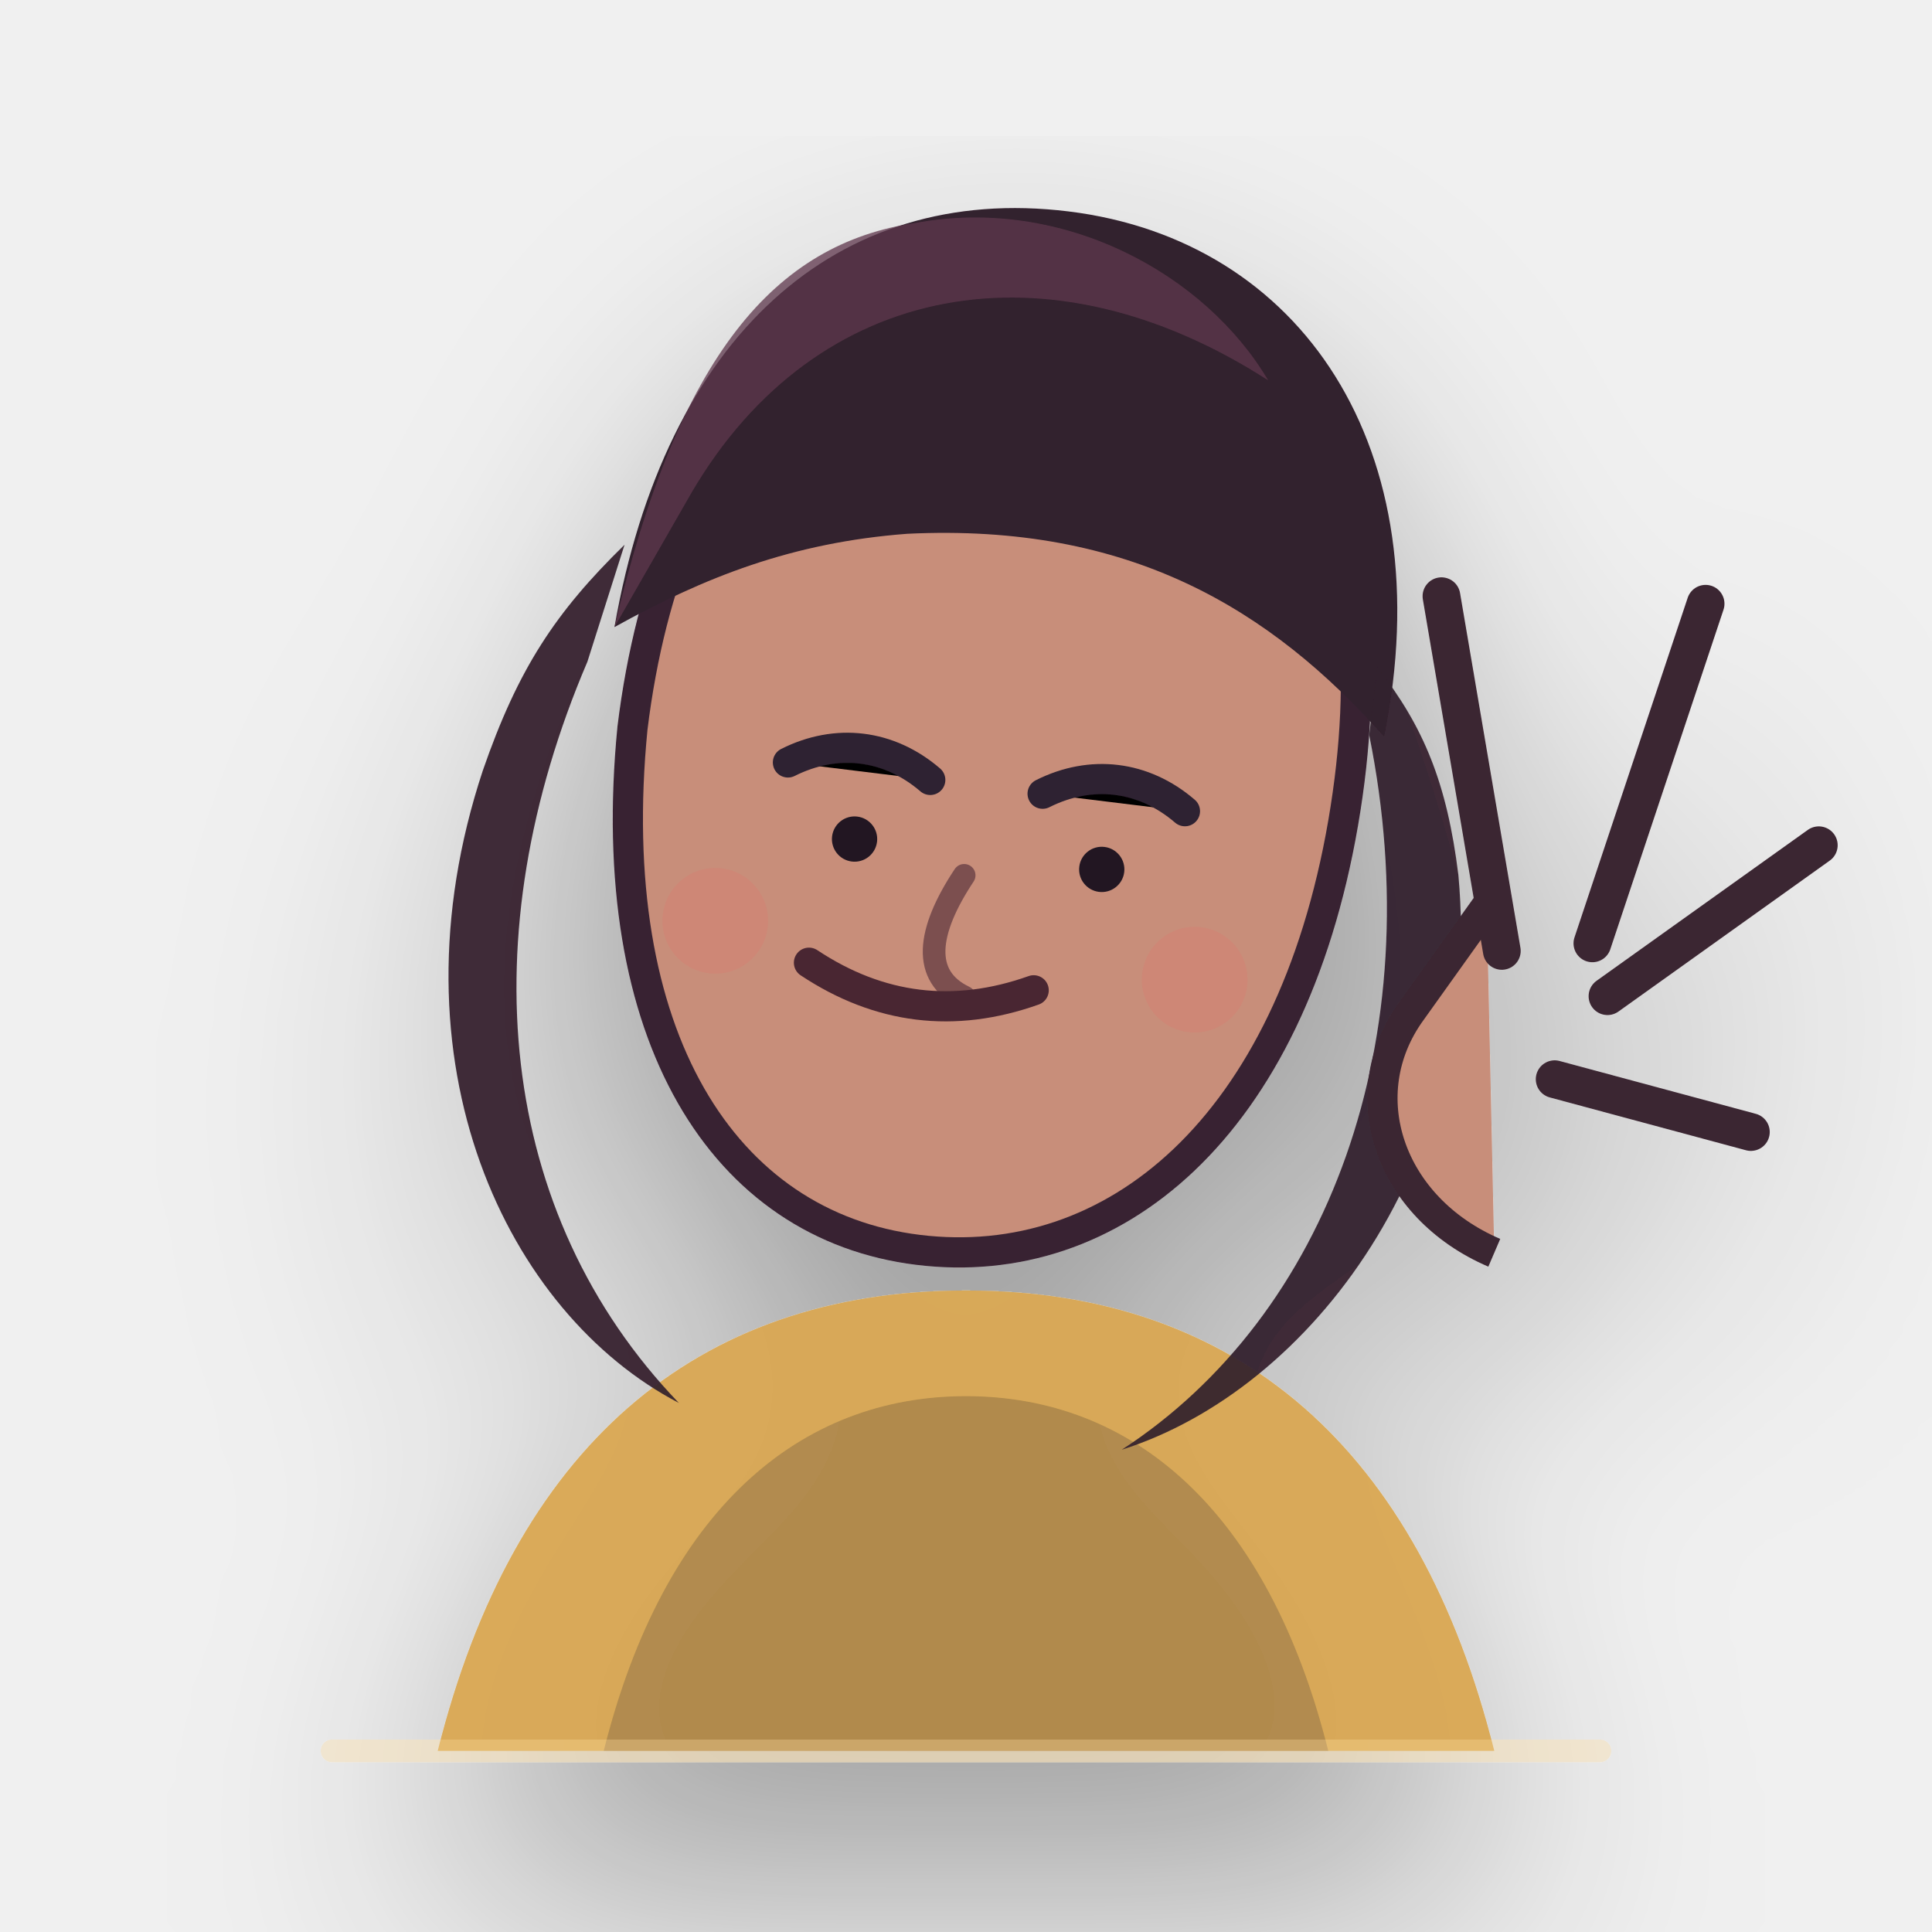
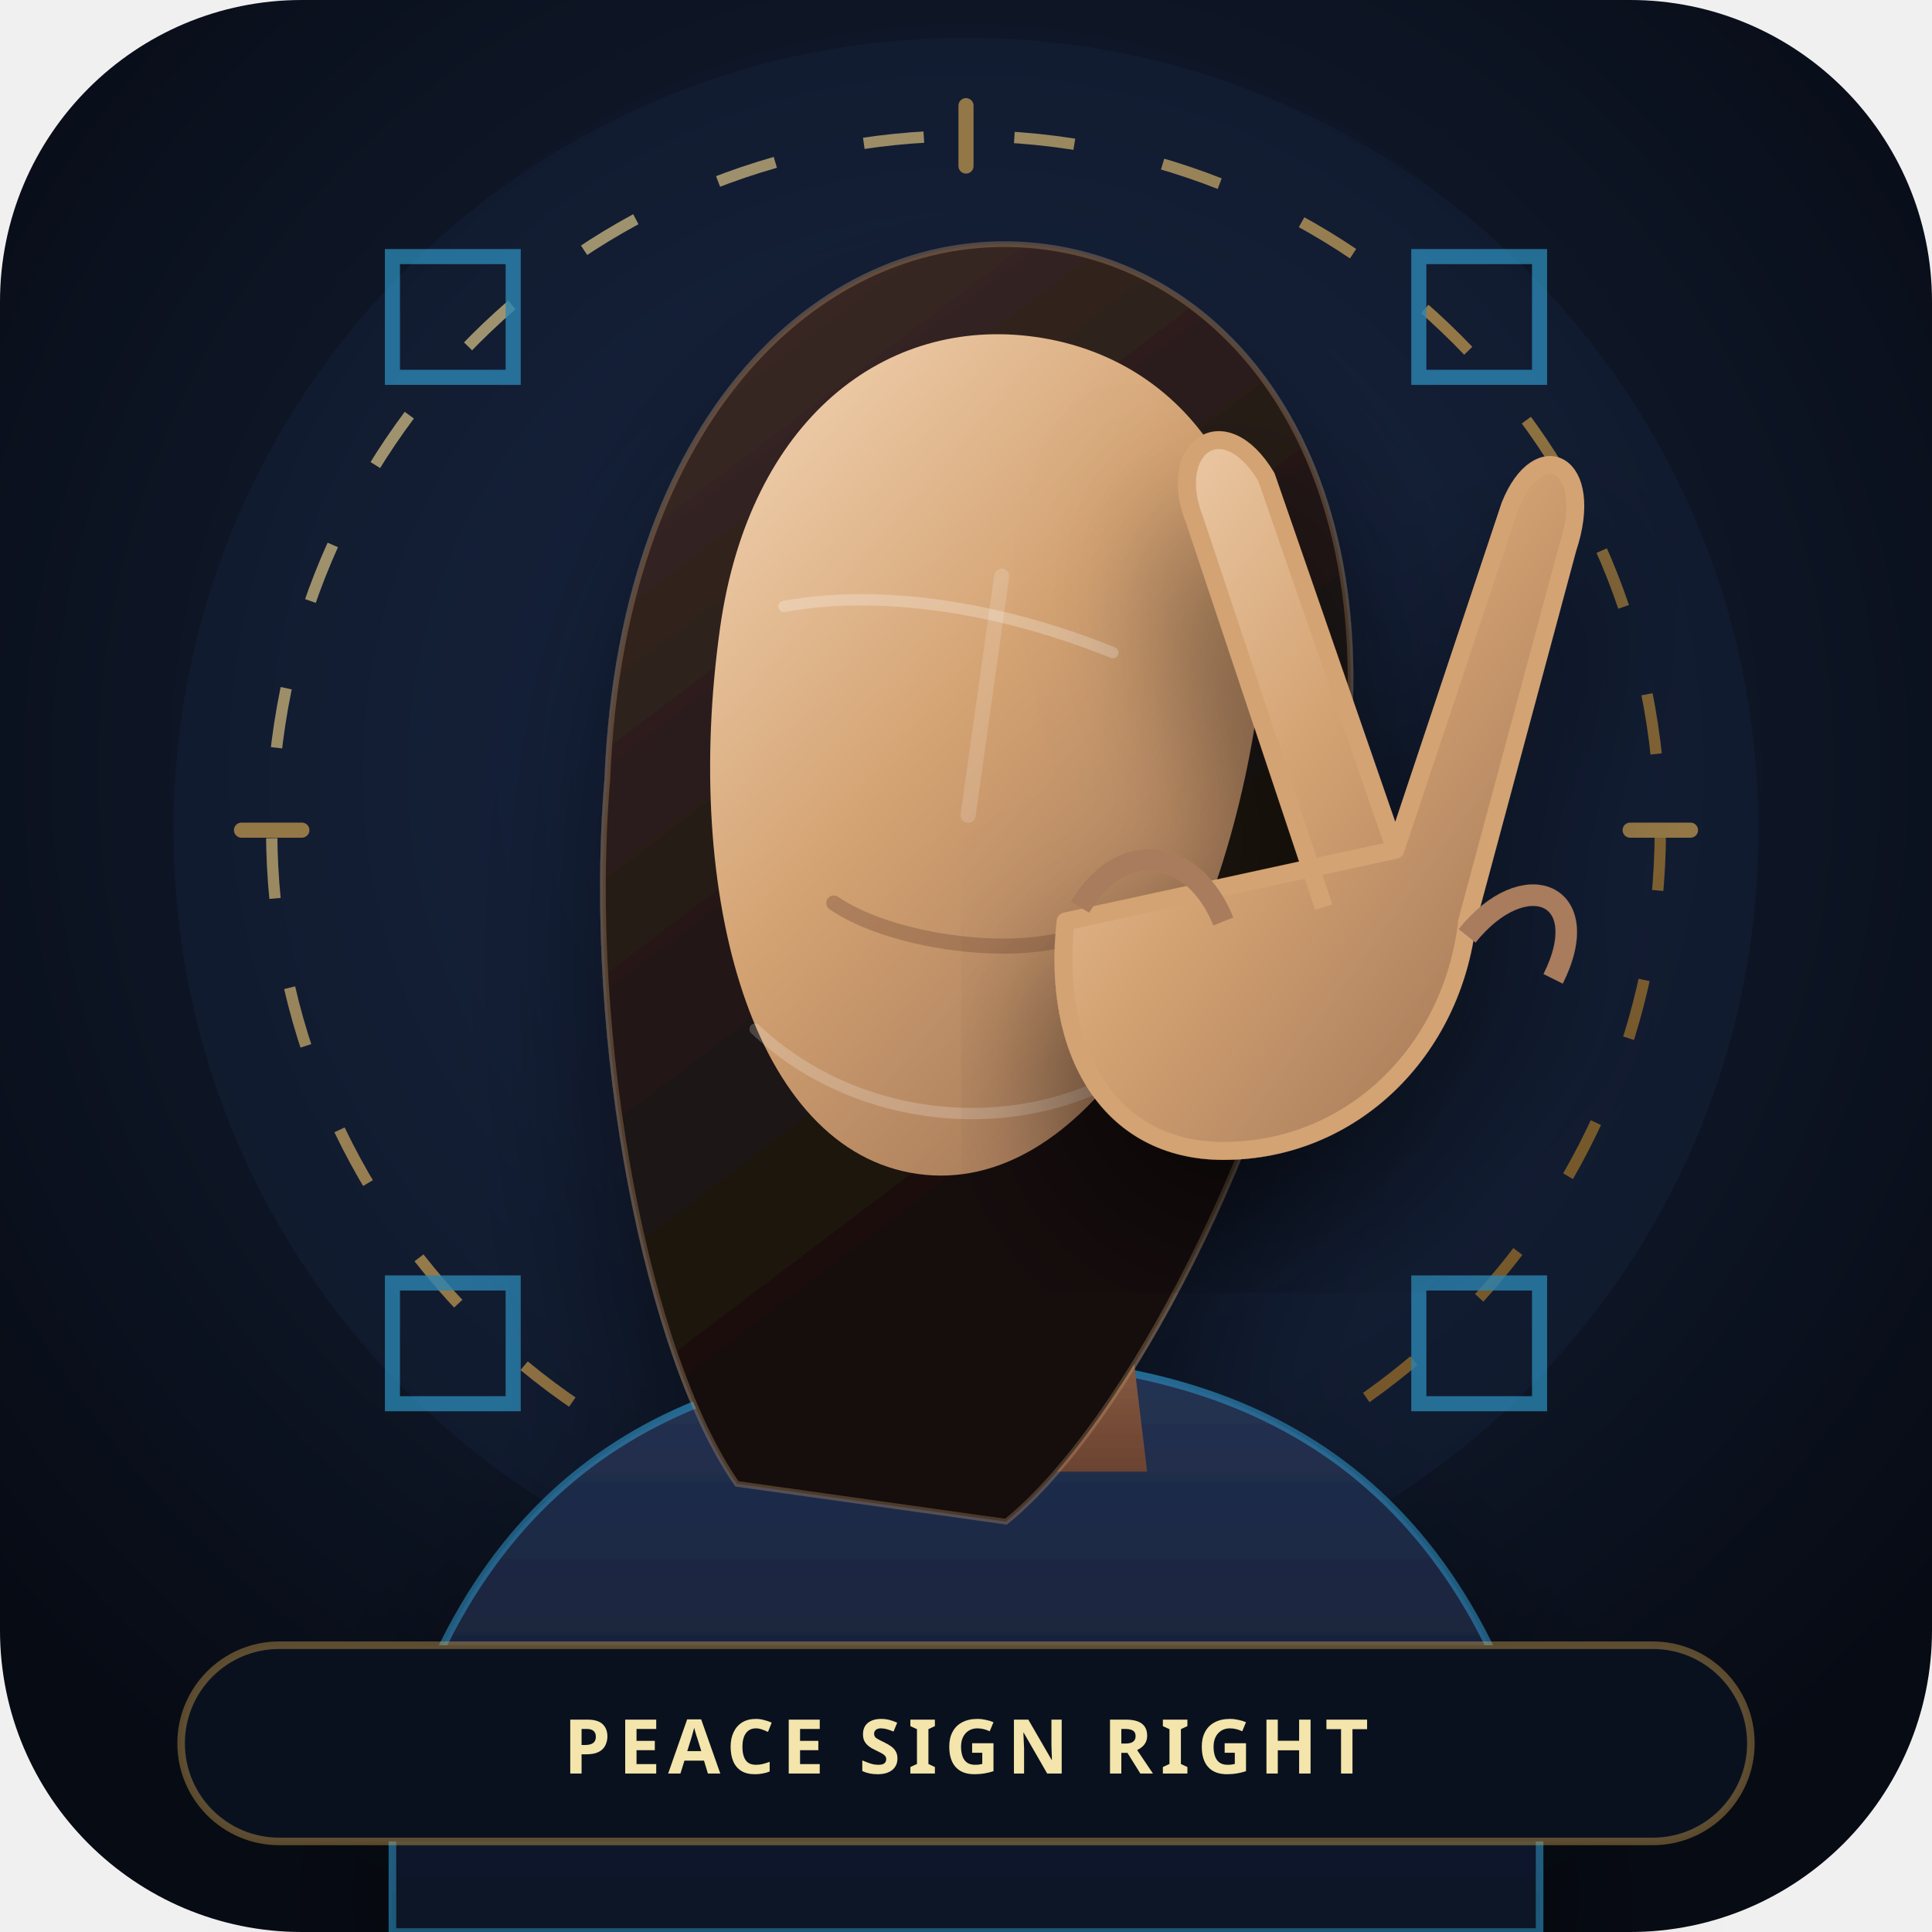
<svg xmlns="http://www.w3.org/2000/svg" width="512" height="512" viewBox="0 0 256 256" role="img" aria-label="female verification pose peace-sign-right">
  <defs>
-     <linearGradient id="g16" x1="36" y1="28" x2="220" y2="232" gradientUnits="userSpaceOnUse">
-       <stop stop-color="#ef5e5e" stop-opacity=".22" />
-       <stop offset=".52" stop-color="#d9a752" stop-opacity=".18" />
-       <stop offset="1" stop-color="#8a6ef2" stop-opacity=".20" />
+     <radialGradient id="bgGrad" cx="50%" cy="40%" r="65%">
+       <stop offset="0%" stop-color="#1A2744" />
+       <stop offset="60%" stop-color="#0E1626" />
+       <stop offset="100%" stop-color="#070B14" />
+     </radialGradient>
+     <linearGradient id="skinLight" x1="0%" y1="0%" x2="100%" y2="100%">
+       <stop offset="0%" stop-color="#F3D5B5" />
+       <stop offset="45%" stop-color="#D4A373" />
+       <stop offset="85%" stop-color="#A87C5B" />
+       <stop offset="100%" stop-color="#7B503B" />
    </linearGradient>
-     <filter id="s" x="-20%" y="-20%" width="140%" height="140%">
-       <feDropShadow dx="0" dy="18" stdDeviation="18" flood-color="#05070d" flood-opacity=".35" />
+     <linearGradient id="skinShadow" x1="0%" y1="0%" x2="0%" y2="100%">
+       <stop offset="0%" stop-color="#C28E63" />
+       <stop offset="100%" stop-color="#6B4331" />
+     </linearGradient>
+     <linearGradient id="hairGrad" x1="20%" y1="0%" x2="80%" y2="100%">
+       <stop offset="0%" stop-color="#3A2925" />
+       <stop offset="50%" stop-color="#1F1513" />
+       <stop offset="100%" stop-color="#110B0A" />
+     </linearGradient>
+     <linearGradient id="clothGrad" x1="0%" y1="0%" x2="0%" y2="100%">
+       <stop offset="0%" stop-color="#243354" />
+       <stop offset="100%" stop-color="#0E1524" />
+     </linearGradient>
+     <linearGradient id="goldGrad" x1="0%" y1="0%" x2="100%" y2="100%">
+       <stop offset="0%" stop-color="#F3E5AB" />
+       <stop offset="50%" stop-color="#D9A752" />
+       <stop offset="100%" stop-color="#996515" />
+     </linearGradient>
+     <filter id="dropShadow" x="-20%" y="-20%" width="140%" height="140%">
+       <feDropShadow dx="0" dy="12" stdDeviation="10" flood-color="#000000" flood-opacity="0.5" />
+     </filter>
+     <filter id="glow" x="-30%" y="-30%" width="160%" height="160%">
+       <feGaussianBlur stdDeviation="6" result="blur" />
+       <feComposite in="SourceGraphic" in2="blur" operator="over" />
    </filter>
  </defs>
-   <g filter="url(#s)">
-     <path d="M58 232 C68 192 92 171 128 171 C164 171 188 192 198 232 Z" fill="#d9a752" opacity=".95" />
-     <path d="M80 232 C88 200 106 185 128 185 C150 185 168 200 176 232" fill="#0d1122" opacity=".20" />
-     <g transform="rotate(7 128 114)">
-       <path d="M82 102 C82 62 101 38 130 38 C161 38 179 62 177 103 C175 144 154 166 128 166 C102 166 83 143 82 102Z" fill="#c88e7a" stroke="#382433" stroke-width="4" />
-       <path d="M78 89 C80 50 100 27 131 27 C162 27 184 52 181 91 C164 76 144 67 115 72 C100 75 89 81 78 89Z" fill="#32202d" />
-       <path d="M86 70 C99 40 129 31 160 46 C150 33 130 25 111 31 C93 36 82 52 78 89" fill="#5e3a4d" opacity=".75" />
-       <path d="M75 94 C64 132 72 168 99 190 C75 181 55 150 63 110 C66 96 70 88 78 78" fill="#32202d" opacity=".92" />
-       <path d="M179 91 C192 130 183 168 158 189 C182 178 201 145 193 108 C190 96 186 89 179 82" fill="#32202d" opacity=".92" />
-       <path d="M103 104 C109 100 116 100 122 104" stroke="#2d2130" stroke-width="4" stroke-linecap="round" />
-       <path d="M137 104 C143 100 150 100 156 104" stroke="#2d2130" stroke-width="4" stroke-linecap="round" />
-       <circle cx="113" cy="113" r="3" fill="#201722" />
-       <circle cx="146" cy="113" r="3" fill="#201722" />
-       <path d="M128 116 C124 124 124 130 130 132" stroke="#7b4f50" stroke-width="3" stroke-linecap="round" fill="none" />
-       <path d="M109 130 C119 135 129 135 139 130" stroke="#4a2630" stroke-width="4" stroke-linecap="round" fill="none" />
-       <circle cx="96" cy="126" r="7" fill="#ef5e5e" opacity=".16" />
-       <circle cx="160" cy="126" r="7" fill="#ef5e5e" opacity=".16" />
+   <rect width="256" height="256" rx="40" fill="url(#bgGrad)" />
+   <circle cx="128" cy="110" r="105" fill="#182642" opacity="0.35" />
+   <g opacity="0.65">
+     <circle cx="128" cy="110" r="92" fill="none" stroke="url(#goldGrad)" stroke-width="1.5" stroke-dasharray="8 12" />
+     <path d="M 128 14 L 128 22 M 128 198 L 128 206 M 32 110 L 40 110 M 216 110 L 224 110" stroke="#D9A752" stroke-width="2" stroke-linecap="round" />
+     <rect x="52" y="34" width="16" height="16" fill="none" stroke="#38BDF8" stroke-width="2" stroke-dasharray="16 0" opacity="0.8" />
+     <rect x="188" y="34" width="16" height="16" fill="none" stroke="#38BDF8" stroke-width="2" stroke-dasharray="16 0" opacity="0.8" />
+     <rect x="52" y="170" width="16" height="16" fill="none" stroke="#38BDF8" stroke-width="2" stroke-dasharray="16 0" opacity="0.8" />
+     <rect x="188" y="170" width="16" height="16" fill="none" stroke="#38BDF8" stroke-width="2" stroke-dasharray="16 0" opacity="0.8" />
+   </g>
+   <g filter="url(#dropShadow)">
+     <path d="M 52 236 C 64 192 94 180 128 180 C 162 180 192 192 204 236 L 204 256 L 52 256 Z" fill="url(#clothGrad)" stroke="#38BDF8" stroke-width="1" stroke-opacity="0.4" />
+     <path d="M 110 145 L 146 145 L 152 195 L 104 195 Z" fill="url(#skinShadow)" />
+     <g transform="rotate(8 128 110)">
+       <path d="M 80 110 C 75 60 100 32 128 32 C 156 32 181 60 176 110 C 174 145 160 185 146 200 L 110 200 C 96 185 82 145 80 110 Z" fill="url(#hairGrad)" stroke="#D4A373" stroke-width="0.75" stroke-opacity="0.3" />
+       <path d="M 92 88 C 92 60 108 44 128 44 C 148 44 164 60 164 88 C 164 124 150 156 128 156 C 106 156 92 124 92 88 Z" fill="url(#skinLight)" />
+       <path d="M 100 84 C 112 80 128 80 144 84" fill="none" stroke="#FFF" stroke-width="1.5" opacity="0.25" stroke-linecap="round" />
+       <path d="M 128 76 L 128 108" fill="none" stroke="#FFF" stroke-width="2" opacity="0.15" stroke-linecap="round" />
+       <path d="M 112 122 C 120 126 136 126 144 122" fill="none" stroke="#7B503B" stroke-width="2" opacity="0.4" stroke-linecap="round" />
+       <path d="M 104 140 C 118 150 138 150 152 140" fill="none" stroke="#FFF" stroke-width="1.5" opacity="0.2" stroke-linecap="round" />
    </g>
-     <g>
-       <path d="M198 166 C184 160 179 145 187 134 L197 120" fill="#c88e7a" stroke="#3a2530" stroke-width="4" />
-       <path d="M199 126 L191 79" stroke="#3a2530" stroke-width="5" stroke-linecap="round" />
-       <path d="M211 125 L226 80" stroke="#3a2530" stroke-width="5" stroke-linecap="round" />
-       <path d="M213 132 L241 112" stroke="#3a2530" stroke-width="5" stroke-linecap="round" />
-       <path d="M206 143 L232 150" stroke="#3a2530" stroke-width="5" stroke-linecap="round" />
-     </g>
-     <path d="M44 232 H212" stroke="#f6d79a" stroke-opacity=".35" stroke-width="3" stroke-linecap="round" />
  </g>
+   <g transform="translate(164, 86) scale(0.95)" filter="url(#dropShadow)">
+     <path d="M 12 36 L -6 -18 C -10 -28 -2 -34 4 -24 L 22 28 M 22 28 L 38 -20 C 42 -30 50 -26 46 -14 L 32 38 C 30 56 16 70 -2 70 C -18 70 -26 56 -24 38 Z" fill="url(#skinLight)" stroke="#D4A373" stroke-width="2.5" stroke-linejoin="round" />
+     <path d="M -22 36 C -16 26 -6 28 -2 38" fill="none" stroke="#A87C5B" stroke-width="3" />
+     <path d="M 32 40 C 40 30 50 34 44 46" fill="none" stroke="#A87C5B" stroke-width="3" />
+   </g>
+   <rect x="24" y="218" width="208" height="26" rx="13" fill="#0A111E" stroke="#D9A752" stroke-width="1" stroke-opacity="0.4" />
+   <text x="128" y="235" font-family="sans-serif" font-size="10" font-weight="800" fill="#F3E5AB" text-anchor="middle" letter-spacing="1">PEACE SIGN RIGHT</text>
</svg>
